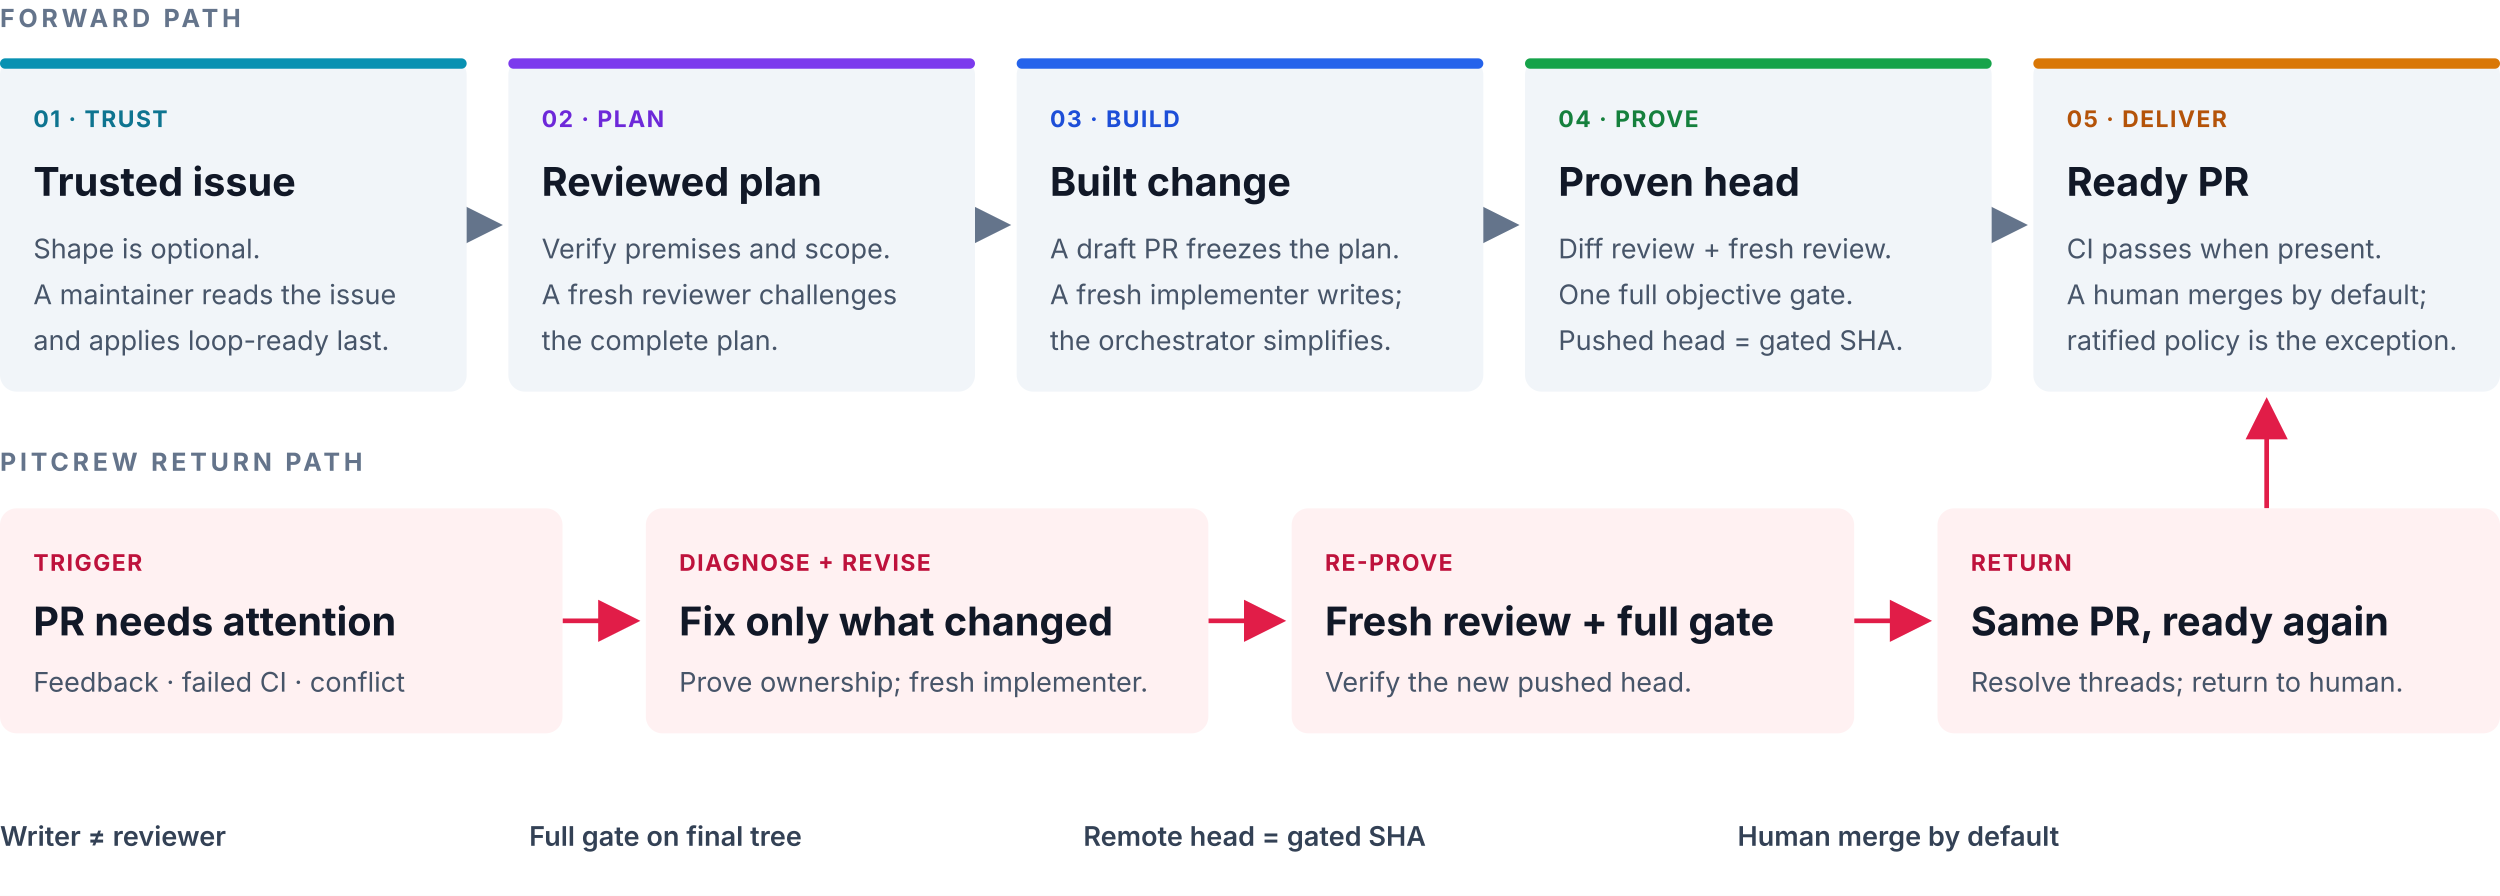
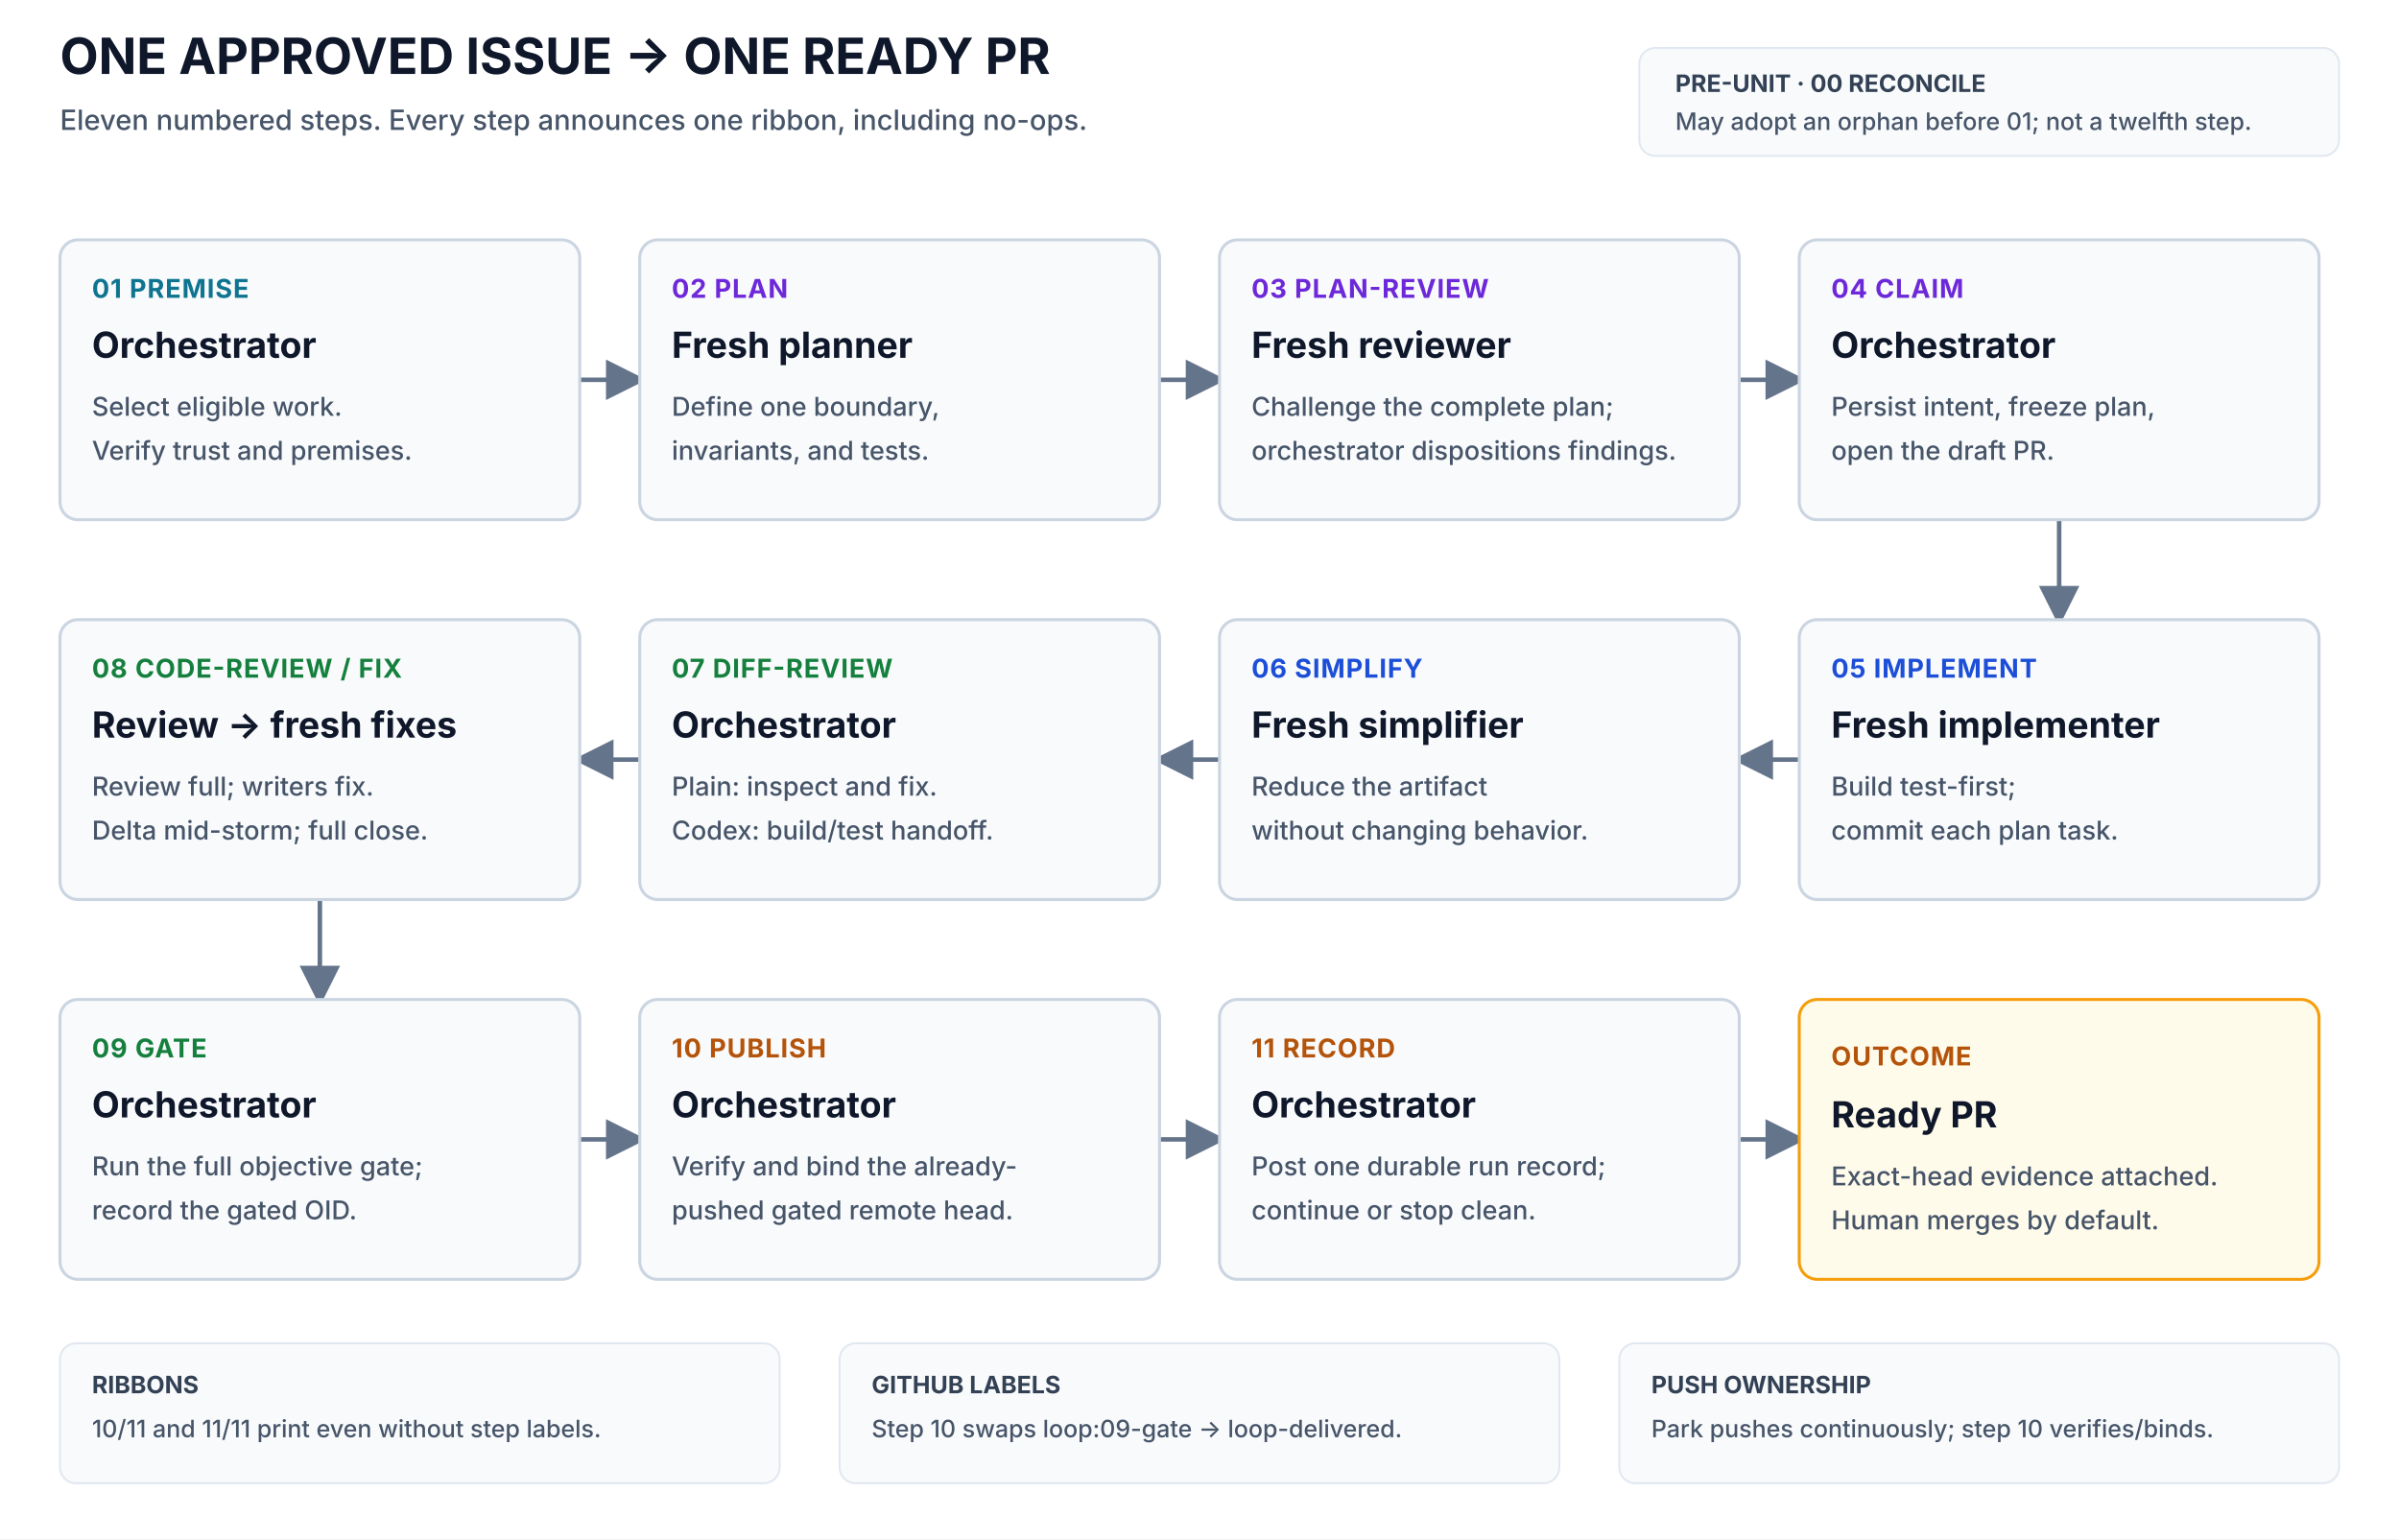
- <svg xmlns="http://www.w3.org/2000/svg" width="1200" height="430" viewBox="0 0 1200 430" role="img" aria-labelledby="title desc">
+ <svg xmlns="http://www.w3.org/2000/svg" width="1200" height="770" viewBox="0 0 1200 770" role="img" aria-labelledby="title desc" style="max-width:100%;height:auto">
  <defs>
    <marker id="arrow" markerWidth="9" markerHeight="9" refX="7.5" refY="4.5" orient="auto" markerUnits="strokeWidth">
      <path d="M0 0L9 4.5L0 9Z" fill="#64748b" />
    </marker>
-     <marker id="arrow-return" markerWidth="9" markerHeight="9" refX="7.5" refY="4.5" orient="auto" markerUnits="strokeWidth">
-       <path d="M0 0L9 4.5L0 9Z" fill="#e11d48" />
-     </marker>
    <style>
-       .lane { fill: #64748b; font: 700 12px Inter, ui-sans-serif, system-ui, sans-serif; letter-spacing: 1.8px; }
-       .step { font: 700 11px Inter, ui-sans-serif, system-ui, sans-serif; letter-spacing: 0.7px; }
-       .card-title { fill: #111827; font: 700 19px Inter, ui-sans-serif, system-ui, sans-serif; }
-       .copy { fill: #475569; font: 400 13px Inter, ui-sans-serif, system-ui, sans-serif; }
-       .rule { fill: #334155; font: 600 13px Inter, ui-sans-serif, system-ui, sans-serif; }
+       svg { container-type: inline-size; }
+       .bg { fill: #ffffff; }
+       .card { fill: #f8fafc; stroke: #cbd5e1; stroke-width: 1.5; }
+       .outcome { fill: #fffbeb; stroke: #f59e0b; stroke-width: 1.5; }
+       .note-card { fill: #f8fafc; stroke: #e2e8f0; stroke-width: 1; }
+       .heading { fill: #0f172a; font: 750 25px Inter, ui-sans-serif, system-ui, sans-serif; }
+       .subtitle { fill: #475569; font: 450 14px Inter, ui-sans-serif, system-ui, sans-serif; }
+       .step { font: 750 13px Inter, ui-sans-serif, system-ui, sans-serif; letter-spacing: 0.45px; }
+       .card-title { fill: #0f172a; font: 700 18px Inter, ui-sans-serif, system-ui, sans-serif; }
+       .copy { fill: #475569; font: 450 13px Inter, ui-sans-serif, system-ui, sans-serif; }
+       .note-title { fill: #334155; font: 700 12px Inter, ui-sans-serif, system-ui, sans-serif; }
+       .note { fill: #475569; font: 450 12px Inter, ui-sans-serif, system-ui, sans-serif; }
      .flow { fill: none; stroke: #64748b; stroke-width: 2.25; marker-end: url(#arrow); }
-       .return-flow { fill: none; stroke: #e11d48; stroke-width: 2.25; marker-end: url(#arrow-return); }
+       .mobile-flow, .mobile-note { display: none; }
+       @media (prefers-color-scheme: dark) {
+         .bg { fill: #0d1117; }
+         .card, .note-card { fill: #161b22; stroke: #30363d; }
+         .outcome { fill: #272115; stroke: #d29922; }
+         .heading, .card-title, .step { fill: #f0f6fc; }
+         .subtitle, .copy, .note { fill: #b1bac4; }
+         .note-title { fill: #d0d7de; }
+       }
+       @container (max-width: 600px) {
+         .desktop-flow, .desktop-note, .copy { display: none; }
+         .mobile-flow, .mobile-note { display: inline; }
+         .heading { font-size: 42px; }
+         .subtitle { font-size: 30px; }
+         .step { font-size: 38px; letter-spacing: 0.2px; }
+         .card-title { font-size: 42px; transform: translateY(14px); }
+         .card, .outcome { width: 540px; height: 100px; }
+         #step-01 { transform: translate(30px, 80px); }
+         #step-02 { transform: translate(630px, 80px); }
+         #step-03 { transform: translate(630px, 190px); }
+         #step-04 { transform: translate(30px, 190px); }
+         #step-05 { transform: translate(30px, 300px); }
+         #step-06 { transform: translate(630px, 300px); }
+         #step-07 { transform: translate(630px, 410px); }
+         #step-08 { transform: translate(30px, 410px); }
+         #step-09 { transform: translate(30px, 520px); }
+         #step-10 { transform: translate(630px, 520px); }
+         #step-11 { transform: translate(630px, 630px); }
+         #outcome { transform: translate(30px, 630px); }
+       }
    </style>
  </defs>
-   <rect width="1200" height="430" fill="#ffffff" />
-   <text x="0" y="13" class="lane">FORWARD PATH</text>
-   <path class="flow" d="M224 108H238" />
-   <path class="flow" d="M468 108H482" />
-   <path class="flow" d="M712 108H726" />
-   <path class="flow" d="M956 108H970" />
-   <g transform="translate(0 28)">
-     <rect width="224" height="160" rx="8" fill="#f1f5f9" />
-     <rect width="224" height="5" rx="2.5" fill="#0891b2" />
-     <text x="16" y="33" class="step" fill="#0e7490">01 · TRUST</text>
-     <text x="16" y="66" class="card-title">Trusted issue</text>
-     <text x="16" y="96" class="copy">Shape is optional.</text>
-     <text x="16" y="118" class="copy">A maintainer reads the issue</text>
-     <text x="16" y="140" class="copy">and applies loop-ready last.</text>
+   <rect class="bg" width="1200" height="770" />
+   <text x="30" y="37" class="heading">ONE APPROVED ISSUE → ONE READY PR</text>
+   <g class="desktop-note">
+     <text x="30" y="65" class="subtitle">Eleven numbered steps. Every step announces one ribbon, including no-ops.</text>
+     <g>
+       <rect x="820" y="24" width="350" height="54" rx="8" class="note-card" />
+       <text x="838" y="46" class="note-title">PRE-UNIT · 00 RECONCILE</text>
+       <text x="838" y="65" class="note">May adopt an orphan before 01; not a twelfth step.</text>
+     </g>
  </g>
-   <g transform="translate(244 28)">
-     <rect width="224" height="160" rx="8" fill="#f1f5f9" />
-     <rect width="224" height="5" rx="2.5" fill="#7c3aed" />
-     <text x="16" y="33" class="step" fill="#6d28d9">02 · PLAN</text>
-     <text x="16" y="66" class="card-title">Reviewed plan</text>
-     <text x="16" y="96" class="copy">Verify premises and scope.</text>
-     <text x="16" y="118" class="copy">A fresh reviewer challenges</text>
-     <text x="16" y="140" class="copy">the complete plan.</text>
+   <text x="30" y="68" class="subtitle mobile-note">00 RECONCILE is pre-unit · 11 ribboned steps follow</text>
+   <g class="desktop-flow">
+     <path class="flow" d="M290 190H320" />
+     <path class="flow" d="M580 190H610" />
+     <path class="flow" d="M870 190H900" />
+     <path class="flow" d="M1030 260V310" />
+     <path class="flow" d="M900 380H870" />
+     <path class="flow" d="M610 380H580" />
+     <path class="flow" d="M320 380H290" />
+     <path class="flow" d="M160 450V500" />
+     <path class="flow" d="M290 570H320" />
+     <path class="flow" d="M580 570H610" />
+     <path class="flow" d="M870 570H900" />
  </g>
-   <g transform="translate(488 28)">
-     <rect width="224" height="160" rx="8" fill="#f1f5f9" />
-     <rect width="224" height="5" rx="2.5" fill="#2563eb" />
-     <text x="16" y="33" class="step" fill="#1d4ed8">03 · BUILD</text>
-     <text x="16" y="66" class="card-title">Built change</text>
-     <text x="16" y="96" class="copy">A draft PR freezes the plan.</text>
-     <text x="16" y="118" class="copy">A fresh implementer writes;</text>
-     <text x="16" y="140" class="copy">the orchestrator simplifies.</text>
+   <g class="mobile-flow">
+     <path class="flow" d="M570 130H630" />
+     <path class="flow" d="M900 180V190" />
+     <path class="flow" d="M630 240H570" />
+     <path class="flow" d="M300 290V300" />
+     <path class="flow" d="M570 350H630" />
+     <path class="flow" d="M900 400V410" />
+     <path class="flow" d="M630 460H570" />
+     <path class="flow" d="M300 510V520" />
+     <path class="flow" d="M570 570H630" />
+     <path class="flow" d="M900 620V630" />
+     <path class="flow" d="M630 680H570" />
  </g>
-   <g transform="translate(732 28)">
-     <rect width="224" height="160" rx="8" fill="#f1f5f9" />
-     <rect width="224" height="5" rx="2.5" fill="#16a34a" />
-     <text x="16" y="33" class="step" fill="#15803d">04 · PROVE</text>
-     <text x="16" y="66" class="card-title">Proven head</text>
-     <text x="16" y="96" class="copy">Diff review + fresh review.</text>
-     <text x="16" y="118" class="copy">One full objective gate.</text>
-     <text x="16" y="140" class="copy">Pushed head = gated SHA.</text>
+   <g id="step-01" transform="translate(30 120)">
+     <rect class="card" width="260" height="140" rx="9" />
+     <text x="16" y="29" class="step" fill="#0e7490">01 PREMISE</text>
+     <text x="16" y="59" class="card-title">Orchestrator</text>
+     <text x="16" y="88" class="copy">Select eligible work.</text>
+     <text x="16" y="110" class="copy">Verify trust and premises.</text>
  </g>
-   <g transform="translate(976 28)">
-     <rect width="224" height="160" rx="8" fill="#f1f5f9" />
-     <rect width="224" height="5" rx="2.5" fill="#d97706" />
-     <text x="16" y="33" class="step" fill="#b45309">05 · DELIVER</text>
-     <text x="16" y="66" class="card-title">Ready PR</text>
-     <text x="16" y="96" class="copy">CI passes when present.</text>
-     <text x="16" y="118" class="copy">A human merges by default;</text>
-     <text x="16" y="140" class="copy">ratified policy is the exception.</text>
+   <g id="step-02" transform="translate(320 120)">
+     <rect class="card" width="260" height="140" rx="9" />
+     <text x="16" y="29" class="step" fill="#6d28d9">02 PLAN</text>
+     <text x="16" y="59" class="card-title">Fresh planner</text>
+     <text x="16" y="88" class="copy">Define one boundary,</text>
+     <text x="16" y="110" class="copy">invariants, and tests.</text>
  </g>
-   <text x="0" y="226" class="lane" fill="#be123c">PITCREW RETURN PATH</text>
-   <path class="return-flow" d="M270 298H304" />
-   <path class="return-flow" d="M580 298H614" />
-   <path class="return-flow" d="M890 298H924" />
-   <path class="return-flow" d="M1088 244V194" />
-   <g transform="translate(0 244)">
-     <rect width="270" height="108" rx="8" fill="#fff1f2" />
-     <text x="16" y="30" class="step" fill="#be123c">TRIGGER</text>
-     <text x="16" y="61" class="card-title">PR needs attention</text>
-     <text x="16" y="88" class="copy">Feedback · failed CI · conflict</text>
+   <g id="step-03" transform="translate(610 120)">
+     <rect class="card" width="260" height="140" rx="9" />
+     <text x="16" y="29" class="step" fill="#6d28d9">03 PLAN-REVIEW</text>
+     <text x="16" y="59" class="card-title">Fresh reviewer</text>
+     <text x="16" y="88" class="copy">Challenge the complete plan;</text>
+     <text x="16" y="110" class="copy">orchestrator dispositions findings.</text>
  </g>
-   <g transform="translate(310 244)">
-     <rect width="270" height="108" rx="8" fill="#fff1f2" />
-     <text x="16" y="30" class="step" fill="#be123c">DIAGNOSE + REVISE</text>
-     <text x="16" y="61" class="card-title">Fix only what changed</text>
-     <text x="16" y="88" class="copy">Prove ownership; fresh implementer.</text>
+   <g id="step-04" transform="translate(900 120)">
+     <rect class="card" width="260" height="140" rx="9" />
+     <text x="16" y="29" class="step" fill="#6d28d9">04 CLAIM</text>
+     <text x="16" y="59" class="card-title">Orchestrator</text>
+     <text x="16" y="88" class="copy">Persist intent, freeze plan,</text>
+     <text x="16" y="110" class="copy">open the draft PR.</text>
  </g>
-   <g transform="translate(620 244)">
-     <rect width="270" height="108" rx="8" fill="#fff1f2" />
-     <text x="16" y="30" class="step" fill="#be123c">RE-PROVE</text>
-     <text x="16" y="61" class="card-title">Fresh review + full gate</text>
-     <text x="16" y="88" class="copy">Verify the new pushed head.</text>
+   <g id="step-05" transform="translate(900 310)">
+     <rect class="card" width="260" height="140" rx="9" />
+     <text x="16" y="29" class="step" fill="#1d4ed8">05 IMPLEMENT</text>
+     <text x="16" y="59" class="card-title">Fresh implementer</text>
+     <text x="16" y="88" class="copy">Build test-first;</text>
+     <text x="16" y="110" class="copy">commit each plan task.</text>
  </g>
-   <g transform="translate(930 244)">
-     <rect width="270" height="108" rx="8" fill="#fff1f2" />
-     <text x="16" y="30" class="step" fill="#be123c">RETURN</text>
-     <text x="16" y="61" class="card-title">Same PR, ready again</text>
-     <text x="16" y="88" class="copy">Resolve threads; return to human.</text>
+   <g id="step-06" transform="translate(610 310)">
+     <rect class="card" width="260" height="140" rx="9" />
+     <text x="16" y="29" class="step" fill="#1d4ed8">06 SIMPLIFY</text>
+     <text x="16" y="59" class="card-title">Fresh simplifier</text>
+     <text x="16" y="88" class="copy">Reduce the artifact</text>
+     <text x="16" y="110" class="copy">without changing behavior.</text>
  </g>
-   <text x="0" y="406" class="rule">Writer ≠ reviewer</text>
-   <text x="254" y="406" class="rule">Full gate on final tree</text>
-   <text x="520" y="406" class="rule">Remote head = gated SHA</text>
-   <text x="834" y="406" class="rule">Human merge by default</text>
+   <g id="step-07" transform="translate(320 310)">
+     <rect class="card" width="260" height="140" rx="9" />
+     <text x="16" y="29" class="step" fill="#15803d">07 DIFF-REVIEW</text>
+     <text x="16" y="59" class="card-title">Orchestrator</text>
+     <text x="16" y="88" class="copy">Plain: inspect and fix.</text>
+     <text x="16" y="110" class="copy">Codex: build/test handoff.</text>
+   </g>
+   <g id="step-08" transform="translate(30 310)">
+     <rect class="card" width="260" height="140" rx="9" />
+     <text x="16" y="29" class="step" fill="#15803d">08 CODE-REVIEW / FIX</text>
+     <text x="16" y="59" class="card-title">Review → fresh fixes</text>
+     <text x="16" y="88" class="copy">Review full; writers fix.</text>
+     <text x="16" y="110" class="copy">Delta mid-storm; full close.</text>
+   </g>
+   <g id="step-09" transform="translate(30 500)">
+     <rect class="card" width="260" height="140" rx="9" />
+     <text x="16" y="29" class="step" fill="#15803d">09 GATE</text>
+     <text x="16" y="59" class="card-title">Orchestrator</text>
+     <text x="16" y="88" class="copy">Run the full objective gate;</text>
+     <text x="16" y="110" class="copy">record the gated OID.</text>
+   </g>
+   <g id="step-10" transform="translate(320 500)">
+     <rect class="card" width="260" height="140" rx="9" />
+     <text x="16" y="29" class="step" fill="#b45309">10 PUBLISH</text>
+     <text x="16" y="59" class="card-title">Orchestrator</text>
+     <text x="16" y="88" class="copy">Verify and bind the already-</text>
+     <text x="16" y="110" class="copy">pushed gated remote head.</text>
+   </g>
+   <g id="step-11" transform="translate(610 500)">
+     <rect class="card" width="260" height="140" rx="9" />
+     <text x="16" y="29" class="step" fill="#b45309">11 RECORD</text>
+     <text x="16" y="59" class="card-title">Orchestrator</text>
+     <text x="16" y="88" class="copy">Post one durable run record;</text>
+     <text x="16" y="110" class="copy">continue or stop clean.</text>
+   </g>
+   <g id="outcome" transform="translate(900 500)">
+     <rect class="outcome" width="260" height="140" rx="9" />
+     <text x="16" y="33" class="step" fill="#b45309">OUTCOME</text>
+     <text x="16" y="64" class="card-title">Ready PR</text>
+     <text x="16" y="93" class="copy">Exact-head evidence attached.</text>
+     <text x="16" y="115" class="copy">Human merges by default.</text>
+   </g>
+   <g class="desktop-note">
+     <g transform="translate(30 672)">
+       <rect class="note-card" width="360" height="70" rx="8" />
+       <text x="16" y="25" class="note-title">RIBBONS</text>
+       <text x="16" y="47" class="note">10/11 and 11/11 print even without step labels.</text>
+     </g>
+     <g transform="translate(420 672)">
+       <rect class="note-card" width="360" height="70" rx="8" />
+       <text x="16" y="25" class="note-title">GITHUB LABELS</text>
+       <text x="16" y="47" class="note">Step 10 swaps loop:09-gate → loop-delivered.</text>
+     </g>
+     <g transform="translate(810 672)">
+       <rect class="note-card" width="360" height="70" rx="8" />
+       <text x="16" y="25" class="note-title">PUSH OWNERSHIP</text>
+       <text x="16" y="47" class="note">Park pushes continuously; step 10 verifies/binds.</text>
+     </g>
+   </g>
</svg>
